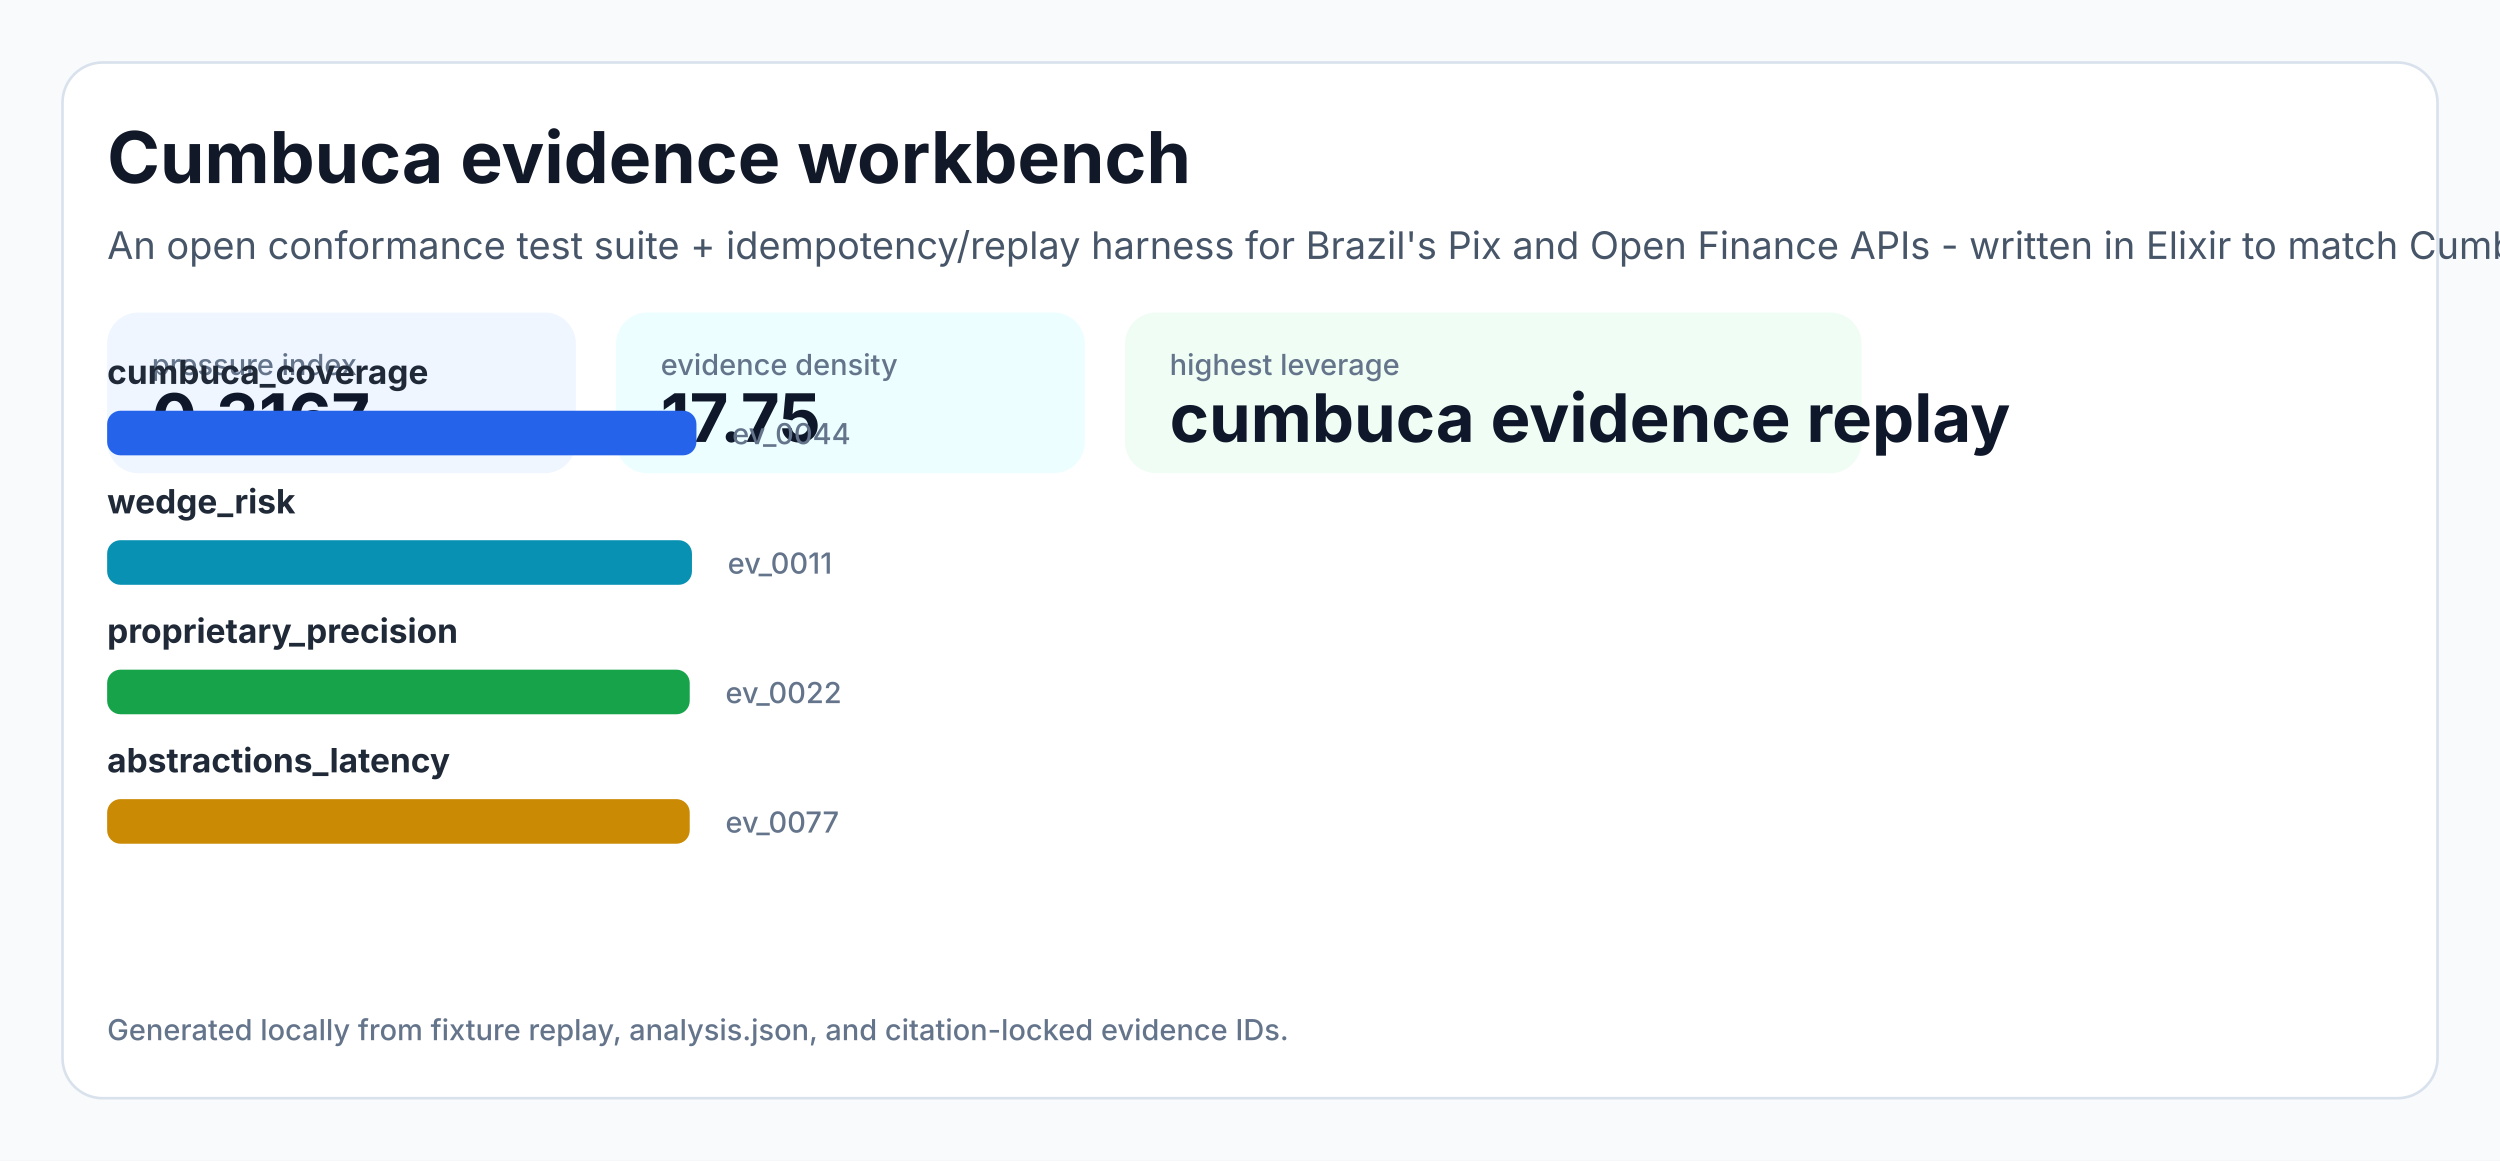
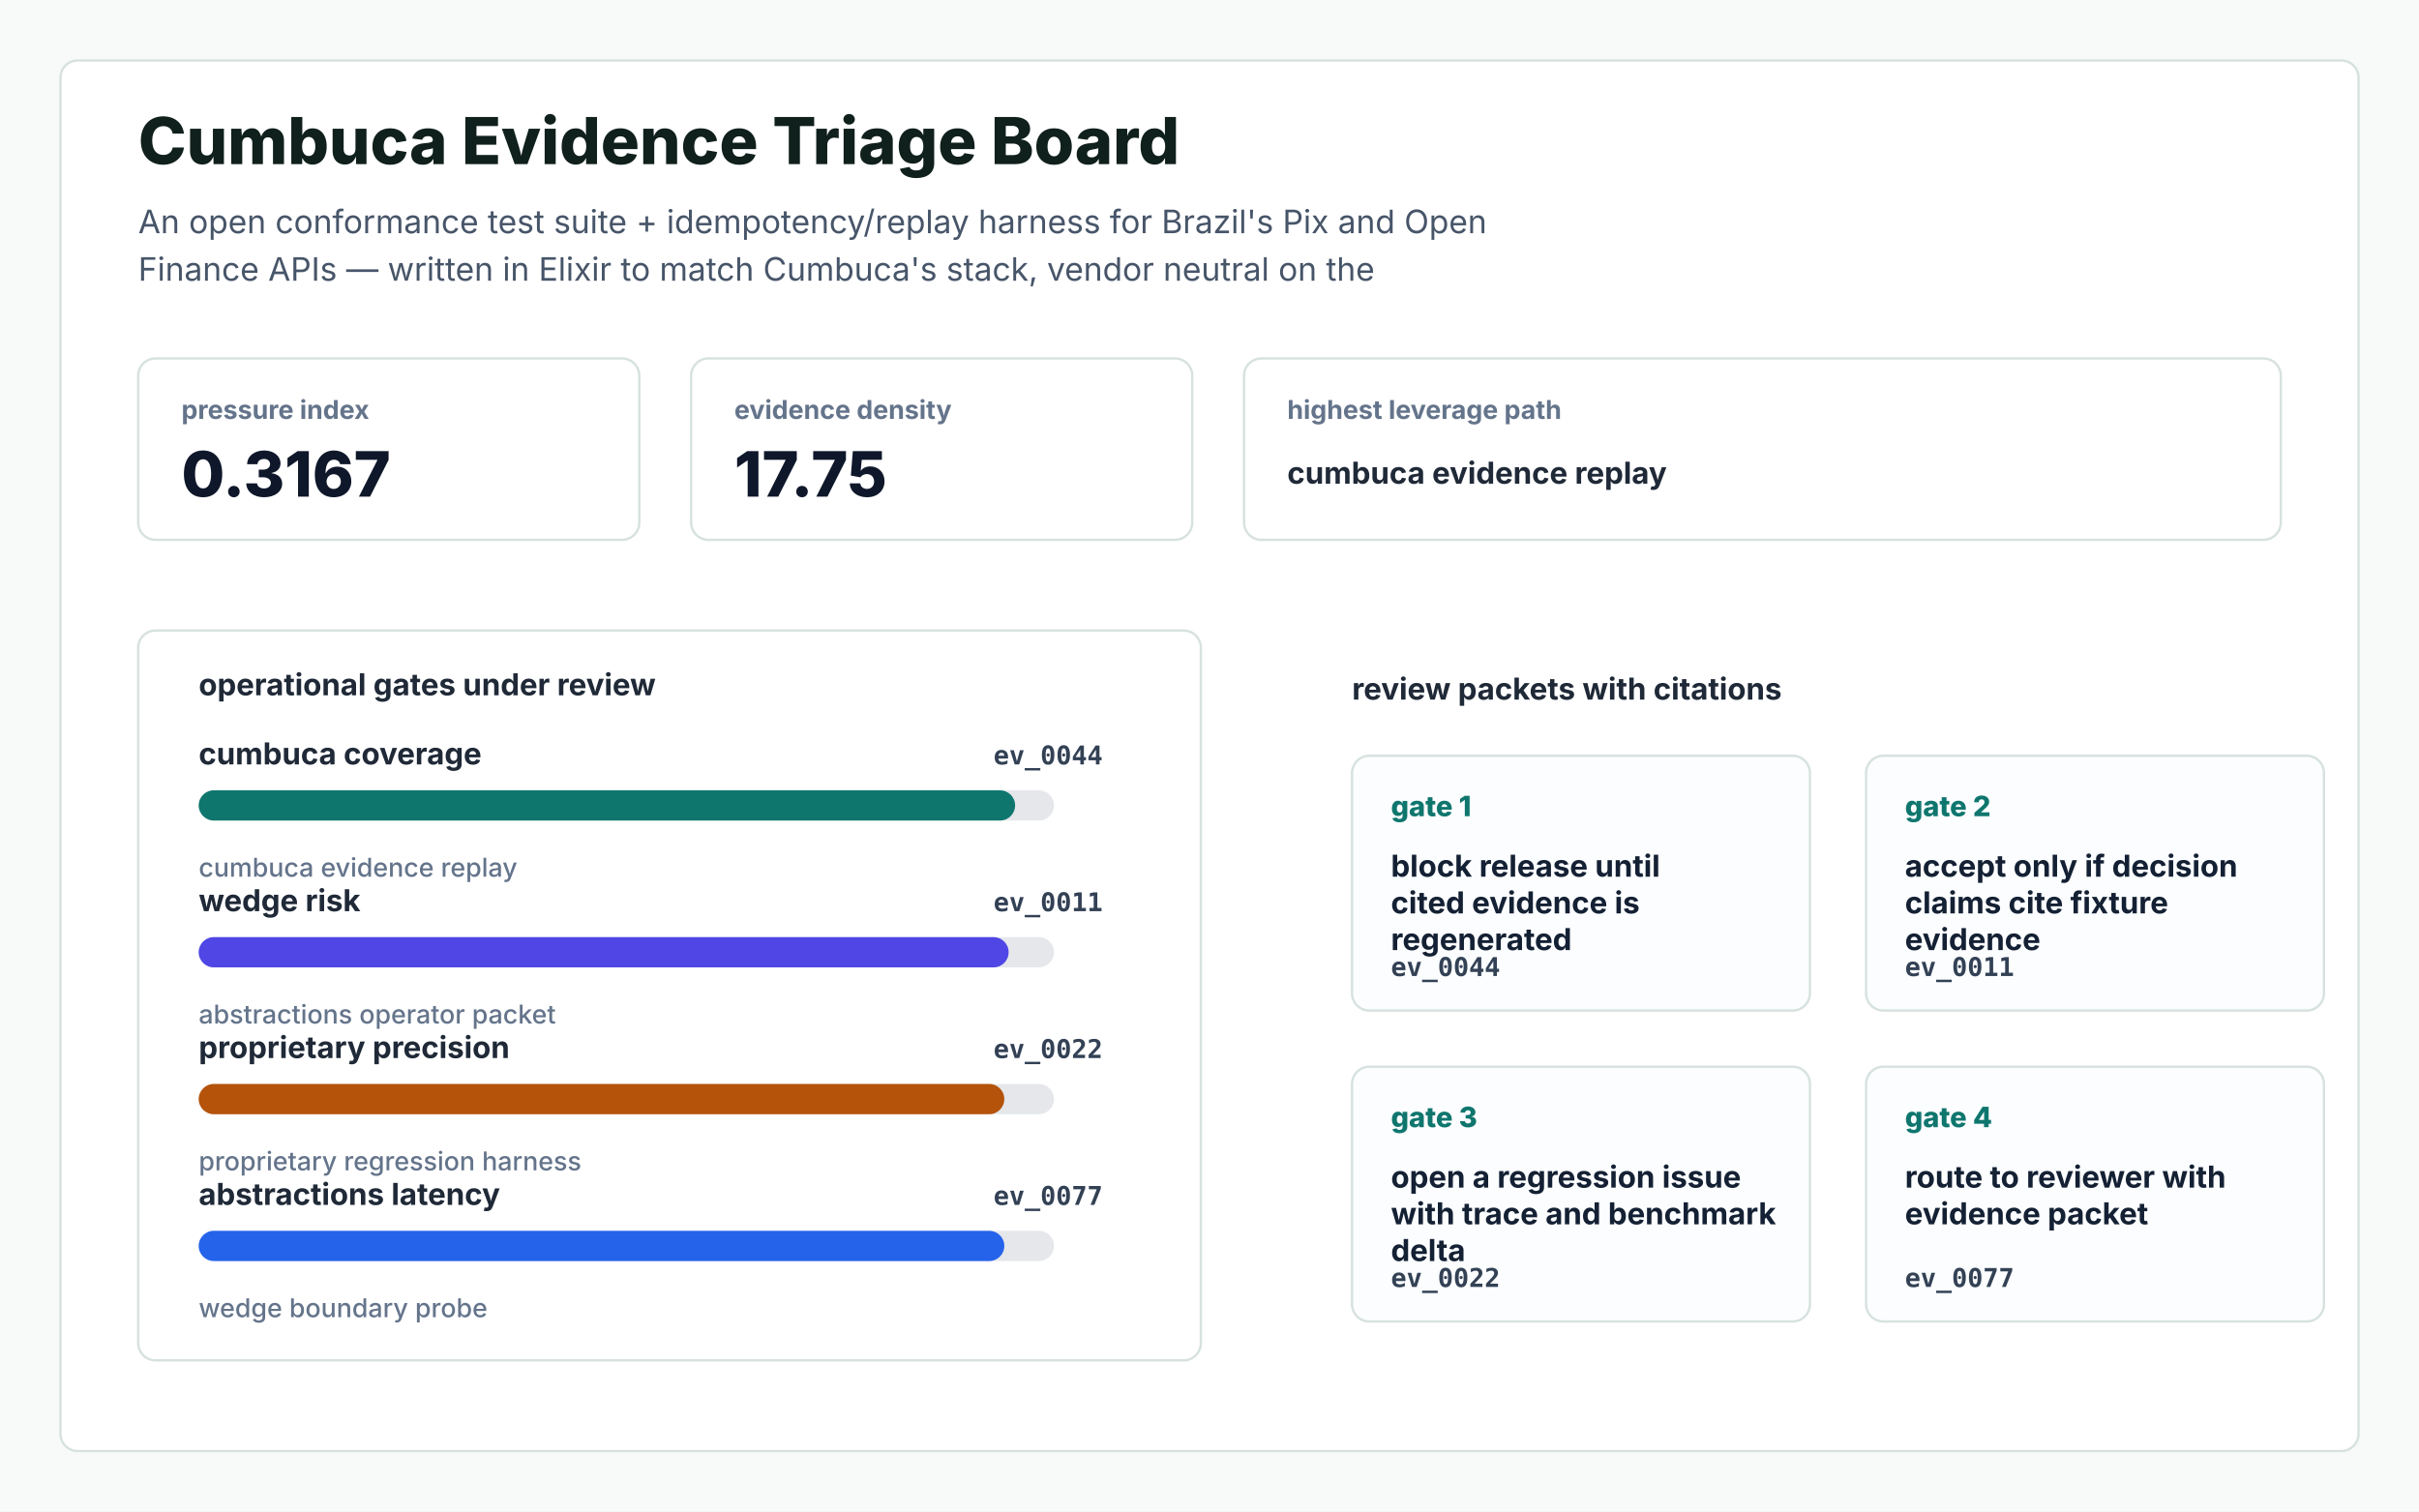
- <svg xmlns="http://www.w3.org/2000/svg" width="1120" height="520" viewBox="0 0 1120 520" role="img" aria-label="Cumbuca project working dashboard preview">
+ <svg xmlns="http://www.w3.org/2000/svg" width="1120" height="700" viewBox="0 0 1120 700" role="img" aria-label="Cumbuca visual evidence dashboard">
  <defs>
    <style>
-       .bg { fill: #f8fafc; }
-       .panel { fill: #ffffff; stroke: #d9e2ec; stroke-width: 1.2; }
-       .title { font: 700 32px -apple-system, BlinkMacSystemFont, "Segoe UI", sans-serif; fill: #111827; }
-       .sub { font: 400 17px -apple-system, BlinkMacSystemFont, "Segoe UI", sans-serif; fill: #475569; }
-       .label { font: 650 15px -apple-system, BlinkMacSystemFont, "Segoe UI", sans-serif; fill: #1f2937; }
-       .small { font: 500 13px -apple-system, BlinkMacSystemFont, "Segoe UI", sans-serif; fill: #64748b; }
-       .metric { font: 750 30px -apple-system, BlinkMacSystemFont, "Segoe UI", sans-serif; fill: #0f172a; }
+       .bg { fill:#f7faf9; }
+       .panel { fill:#ffffff; stroke:#d7e2df; stroke-width:1.1; }
+       .card { fill:#ffffff; stroke:#d7e2df; stroke-width:1.1; }
+       .actioncard { fill:#fbfdff; stroke:#d7e2df; stroke-width:1.1; }
+       .title { font:760 30px -apple-system,BlinkMacSystemFont,"Segoe UI",sans-serif; fill:#10201c; }
+       .sub { font:420 15px -apple-system,BlinkMacSystemFont,"Segoe UI",sans-serif; fill:#475569; }
+       .label { font:700 14px -apple-system,BlinkMacSystemFont,"Segoe UI",sans-serif; fill:#1f2937; }
+       .caption { font:500 12px -apple-system,BlinkMacSystemFont,"Segoe UI",sans-serif; fill:#64748b; }
+       .small { font:650 12px -apple-system,BlinkMacSystemFont,"Segoe UI",sans-serif; fill:#64748b; }
+       .metric { font:780 29px -apple-system,BlinkMacSystemFont,"Segoe UI",sans-serif; fill:#0f172a; }
+       .rank { font:760 13px -apple-system,BlinkMacSystemFont,"Segoe UI",sans-serif; fill:#0f766e; }
+       .cardtext { font:650 14px -apple-system,BlinkMacSystemFont,"Segoe UI",sans-serif; fill:#142033; }
+       .mono { font:700 12px ui-monospace,SFMono-Regular,Menlo,monospace; fill:#334155; }
    </style>
  </defs>
-   <rect class="bg" width="1120" height="520" rx="0" />
-   <rect class="panel" x="28" y="28" width="1064" height="464" rx="18" />
-   <text class="title" x="48" y="82">Cumbuca evidence workbench</text>
-   <text class="sub" x="48" y="116">An open conformance test suite + idempotency/replay harness for Brazil's Pix and Open Finance APIs - written in Elixir to match Cumbuca's stack, vendor neutral on the surface, Cumbuca flavoured under the hood.</text>
-   <rect x="48" y="140" width="210" height="72" rx="14" fill="#eff6ff" />
-   <text class="small" x="68" y="168">pressure index</text>
-   <text class="metric" x="68" y="198">0.3167</text>
-   <rect x="276" y="140" width="210" height="72" rx="14" fill="#ecfeff" />
-   <text class="small" x="296" y="168">evidence density</text>
-   <text class="metric" x="296" y="198">17.75</text>
-   <rect x="504" y="140" width="330" height="72" rx="14" fill="#f0fdf4" />
-   <text class="small" x="524" y="168">highest leverage</text>
-   <text class="metric" x="524" y="198">cumbuca evidence replay</text>
-   <text x="48" y="172" class="label">cumbuca_coverage</text>
-   <rect x="48" y="184" width="264" height="20" rx="6" fill="#2563eb" />
-   <text x="328" y="199" class="small">ev_0044</text>
-   <text x="48" y="230" class="label">wedge_risk</text>
-   <rect x="48" y="242" width="262" height="20" rx="6" fill="#0891b2" />
-   <text x="326" y="257" class="small">ev_0011</text>
-   <text x="48" y="288" class="label">proprietary_precision</text>
-   <rect x="48" y="300" width="261" height="20" rx="6" fill="#16a34a" />
-   <text x="325" y="315" class="small">ev_0022</text>
-   <text x="48" y="346" class="label">abstractions_latency</text>
-   <rect x="48" y="358" width="261" height="20" rx="6" fill="#ca8a04" />
-   <text x="325" y="373" class="small">ev_0077</text>
-   <text class="small" x="48" y="466">Generated locally from fixture replay, analysis.json, and citation-locked evidence IDs.</text>
+   <rect class="bg" width="1120" height="700" />
+   <rect class="panel" x="28" y="28" width="1064" height="644" rx="8" />
+   <text class="title" x="64" y="76">Cumbuca Evidence Triage Board</text>
+   <text class="sub" x="64" y="108">
+     <tspan x="64" dy="0">An open conformance test suite + idempotency/replay harness for Brazil's Pix and Open</tspan>
+     <tspan x="64" dy="22">Finance APIs — written in Elixir to match Cumbuca's stack, vendor neutral on the</tspan>
+   </text>
+   <rect class="card" x="64" y="166" width="232" height="84" rx="8" />
+   <text class="small" x="84" y="194">pressure index</text>
+   <text class="metric" x="84" y="230">0.3167</text>
+   <rect class="card" x="320" y="166" width="232" height="84" rx="8" />
+   <text class="small" x="340" y="194">evidence density</text>
+   <text class="metric" x="340" y="230">17.75</text>
+   <rect class="card" x="576" y="166" width="480" height="84" rx="8" />
+   <text class="small" x="596" y="194">highest leverage path</text>
+   <text class="label" x="596" y="224">
+     <tspan x="596" dy="0">cumbuca evidence replay</tspan>
+   </text>
+   <rect class="card" x="64" y="292" width="492" height="338" rx="8" />
+   <text class="label" x="92" y="322">operational gates under review</text>
+   <text x="92" y="354" class="label">cumbuca coverage</text>
+   <text x="460" y="354" class="mono">ev_0044</text>
+   <rect x="92" y="366" width="396" height="14" rx="7" fill="#e5e7eb" />
+   <rect x="92" y="366" width="378" height="14" rx="7" fill="#0f766e" />
+   <text x="92" y="406" class="caption">cumbuca evidence replay</text>
+   <text x="92" y="422" class="label">wedge risk</text>
+   <text x="460" y="422" class="mono">ev_0011</text>
+   <rect x="92" y="434" width="396" height="14" rx="7" fill="#e5e7eb" />
+   <rect x="92" y="434" width="375" height="14" rx="7" fill="#4f46e5" />
+   <text x="92" y="474" class="caption">abstractions operator packet</text>
+   <text x="92" y="490" class="label">proprietary precision</text>
+   <text x="460" y="490" class="mono">ev_0022</text>
+   <rect x="92" y="502" width="396" height="14" rx="7" fill="#e5e7eb" />
+   <rect x="92" y="502" width="373" height="14" rx="7" fill="#b45309" />
+   <text x="92" y="542" class="caption">proprietary regression harness</text>
+   <text x="92" y="558" class="label">abstractions latency</text>
+   <text x="460" y="558" class="mono">ev_0077</text>
+   <rect x="92" y="570" width="396" height="14" rx="7" fill="#e5e7eb" />
+   <rect x="92" y="570" width="373" height="14" rx="7" fill="#2563eb" />
+   <text x="92" y="610" class="caption">wedge boundary probe</text>
+   <text class="label" x="626" y="324">review packets with citations</text>
+   <rect class="actioncard" x="626" y="350" width="212" height="118" rx="8" />
+   <text class="rank" x="644" y="378">gate 1</text>
+   <text class="cardtext" x="644" y="406">
+     <tspan x="644" dy="0">block release until</tspan>
+     <tspan x="644" dy="17">cited evidence is</tspan>
+     <tspan x="644" dy="17">regenerated</tspan>
+   </text>
+   <text class="mono" x="644" y="452">ev_0044</text>
+   <rect class="actioncard" x="864" y="350" width="212" height="118" rx="8" />
+   <text class="rank" x="882" y="378">gate 2</text>
+   <text class="cardtext" x="882" y="406">
+     <tspan x="882" dy="0">accept only if decision</tspan>
+     <tspan x="882" dy="17">claims cite fixture</tspan>
+     <tspan x="882" dy="17">evidence</tspan>
+   </text>
+   <text class="mono" x="882" y="452">ev_0011</text>
+   <rect class="actioncard" x="626" y="494" width="212" height="118" rx="8" />
+   <text class="rank" x="644" y="522">gate 3</text>
+   <text class="cardtext" x="644" y="550">
+     <tspan x="644" dy="0">open a regression issue</tspan>
+     <tspan x="644" dy="17">with trace and benchmark</tspan>
+     <tspan x="644" dy="17">delta</tspan>
+   </text>
+   <text class="mono" x="644" y="596">ev_0022</text>
+   <rect class="actioncard" x="864" y="494" width="212" height="118" rx="8" />
+   <text class="rank" x="882" y="522">gate 4</text>
+   <text class="cardtext" x="882" y="550">
+     <tspan x="882" dy="0">route to reviewer with</tspan>
+     <tspan x="882" dy="17">evidence packet</tspan>
+   </text>
+   <text class="mono" x="882" y="596">ev_0077</text>
</svg>
